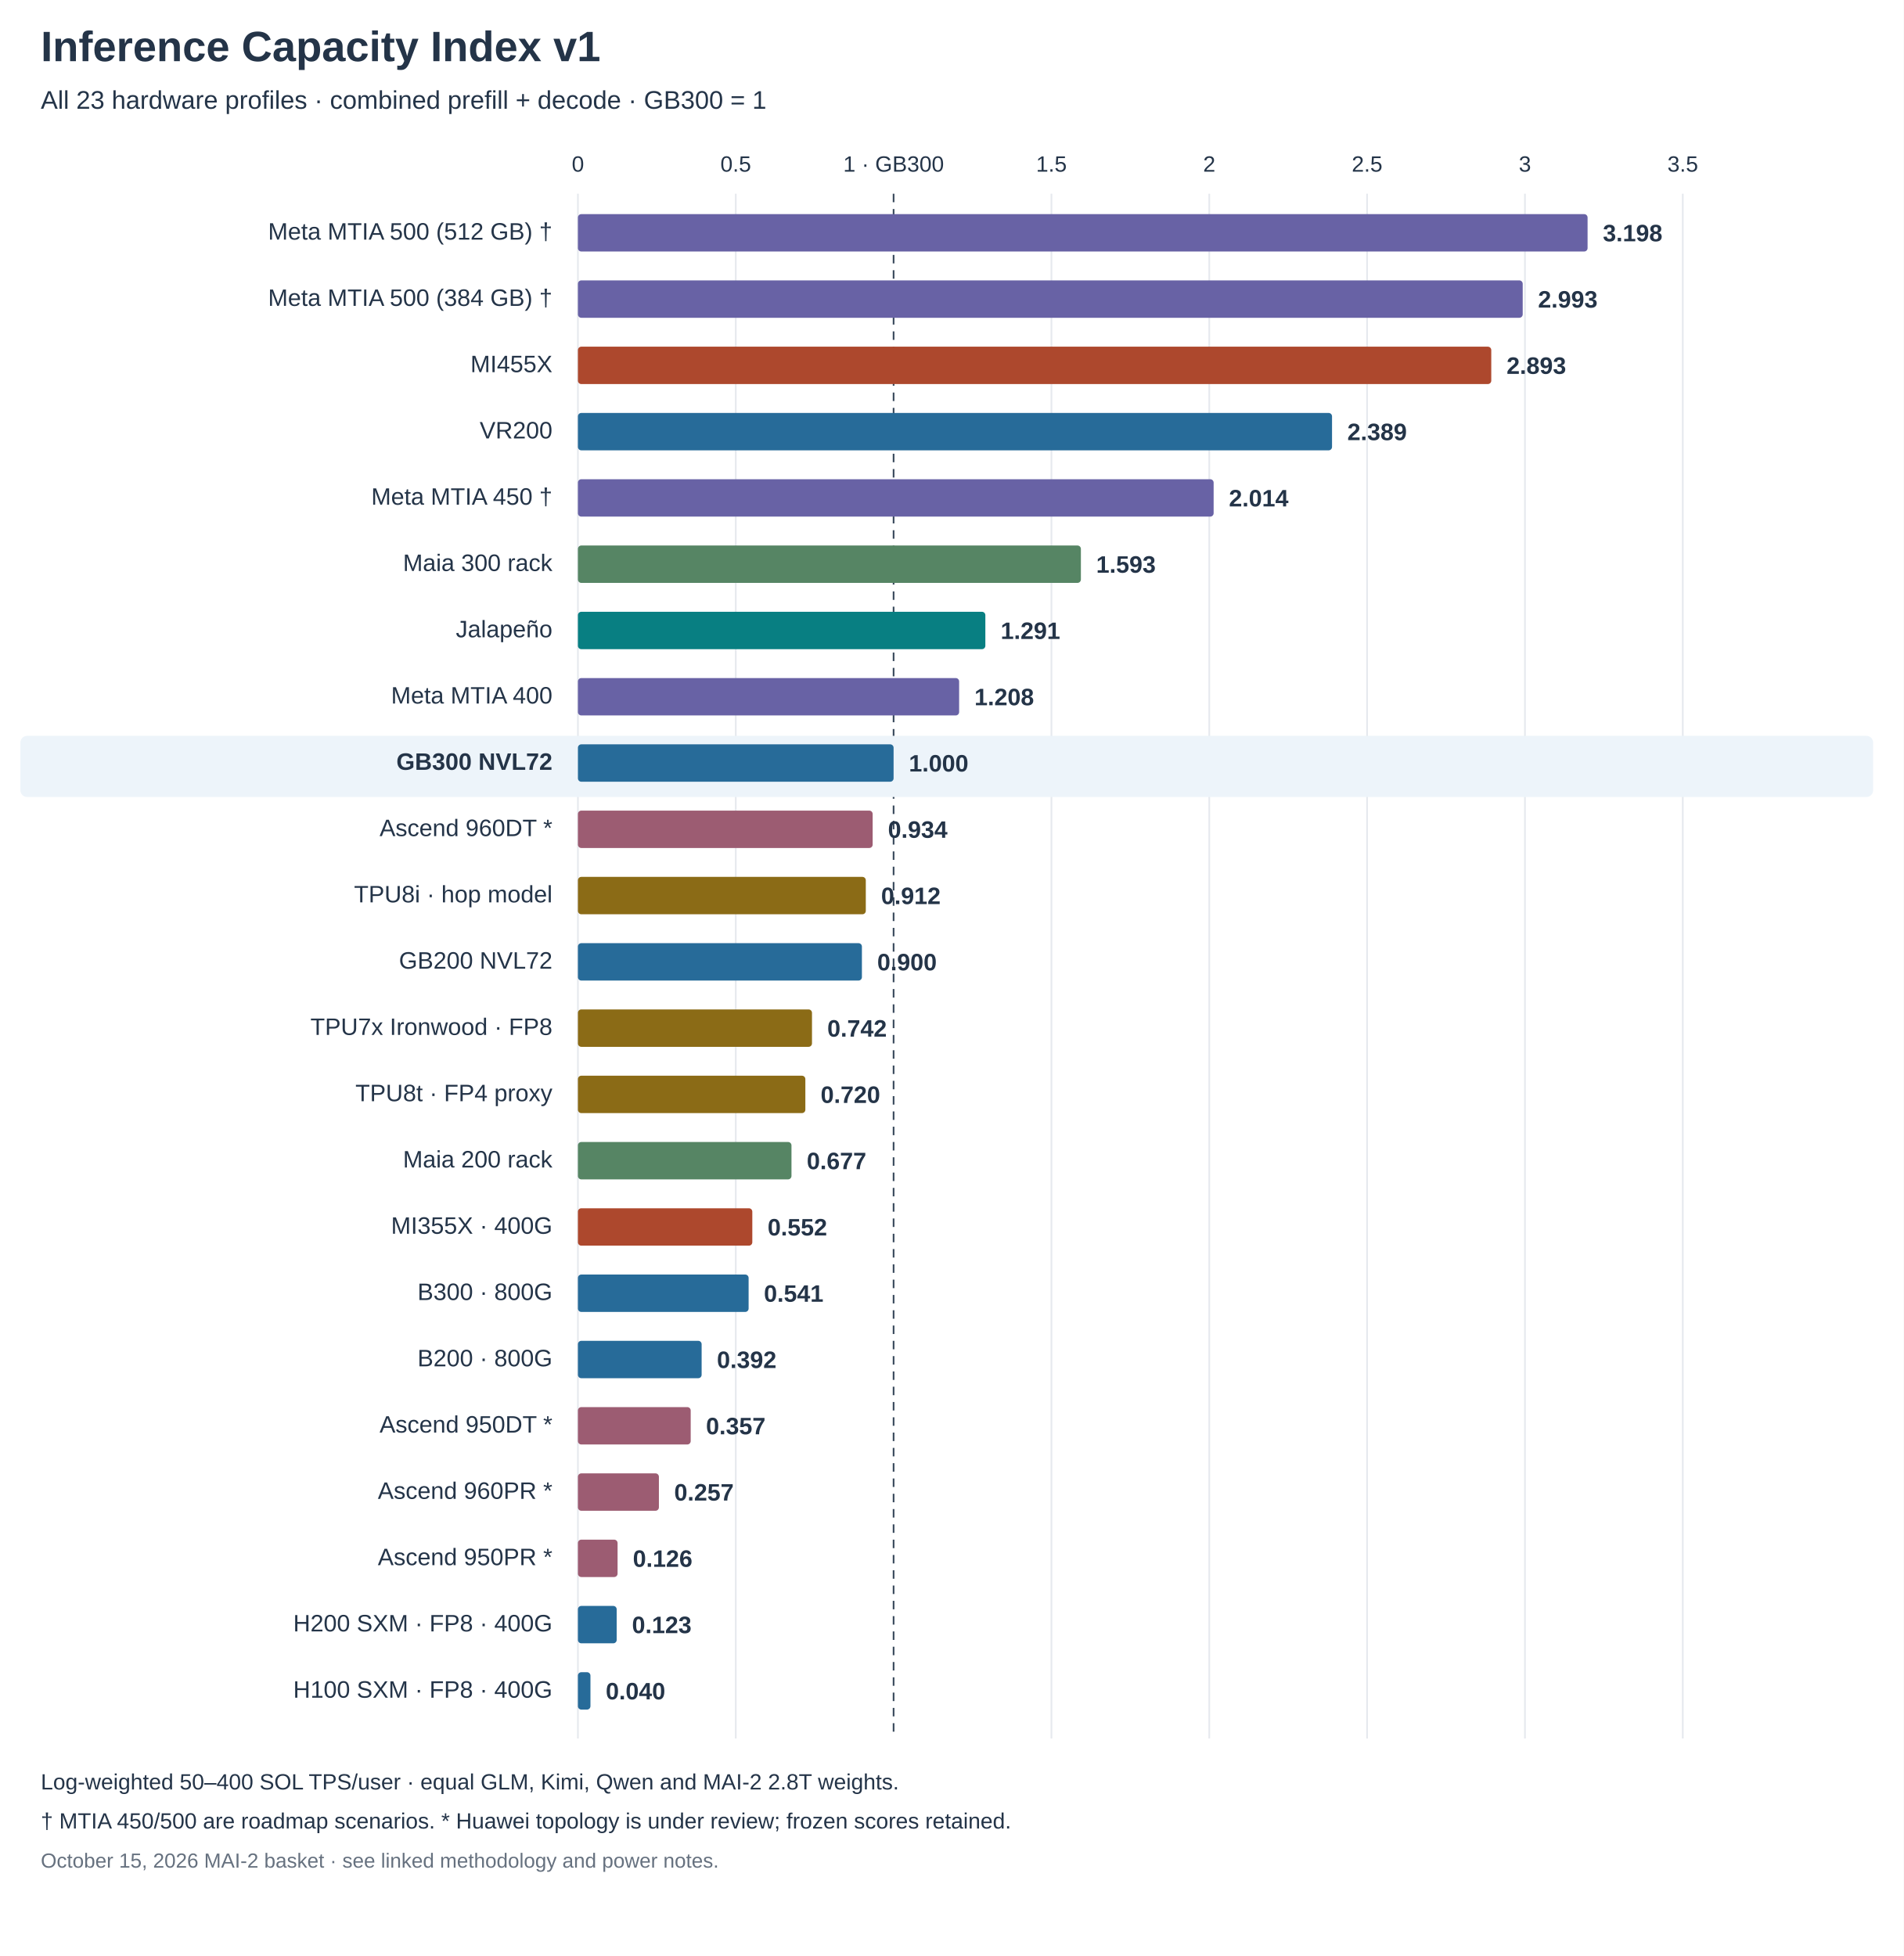
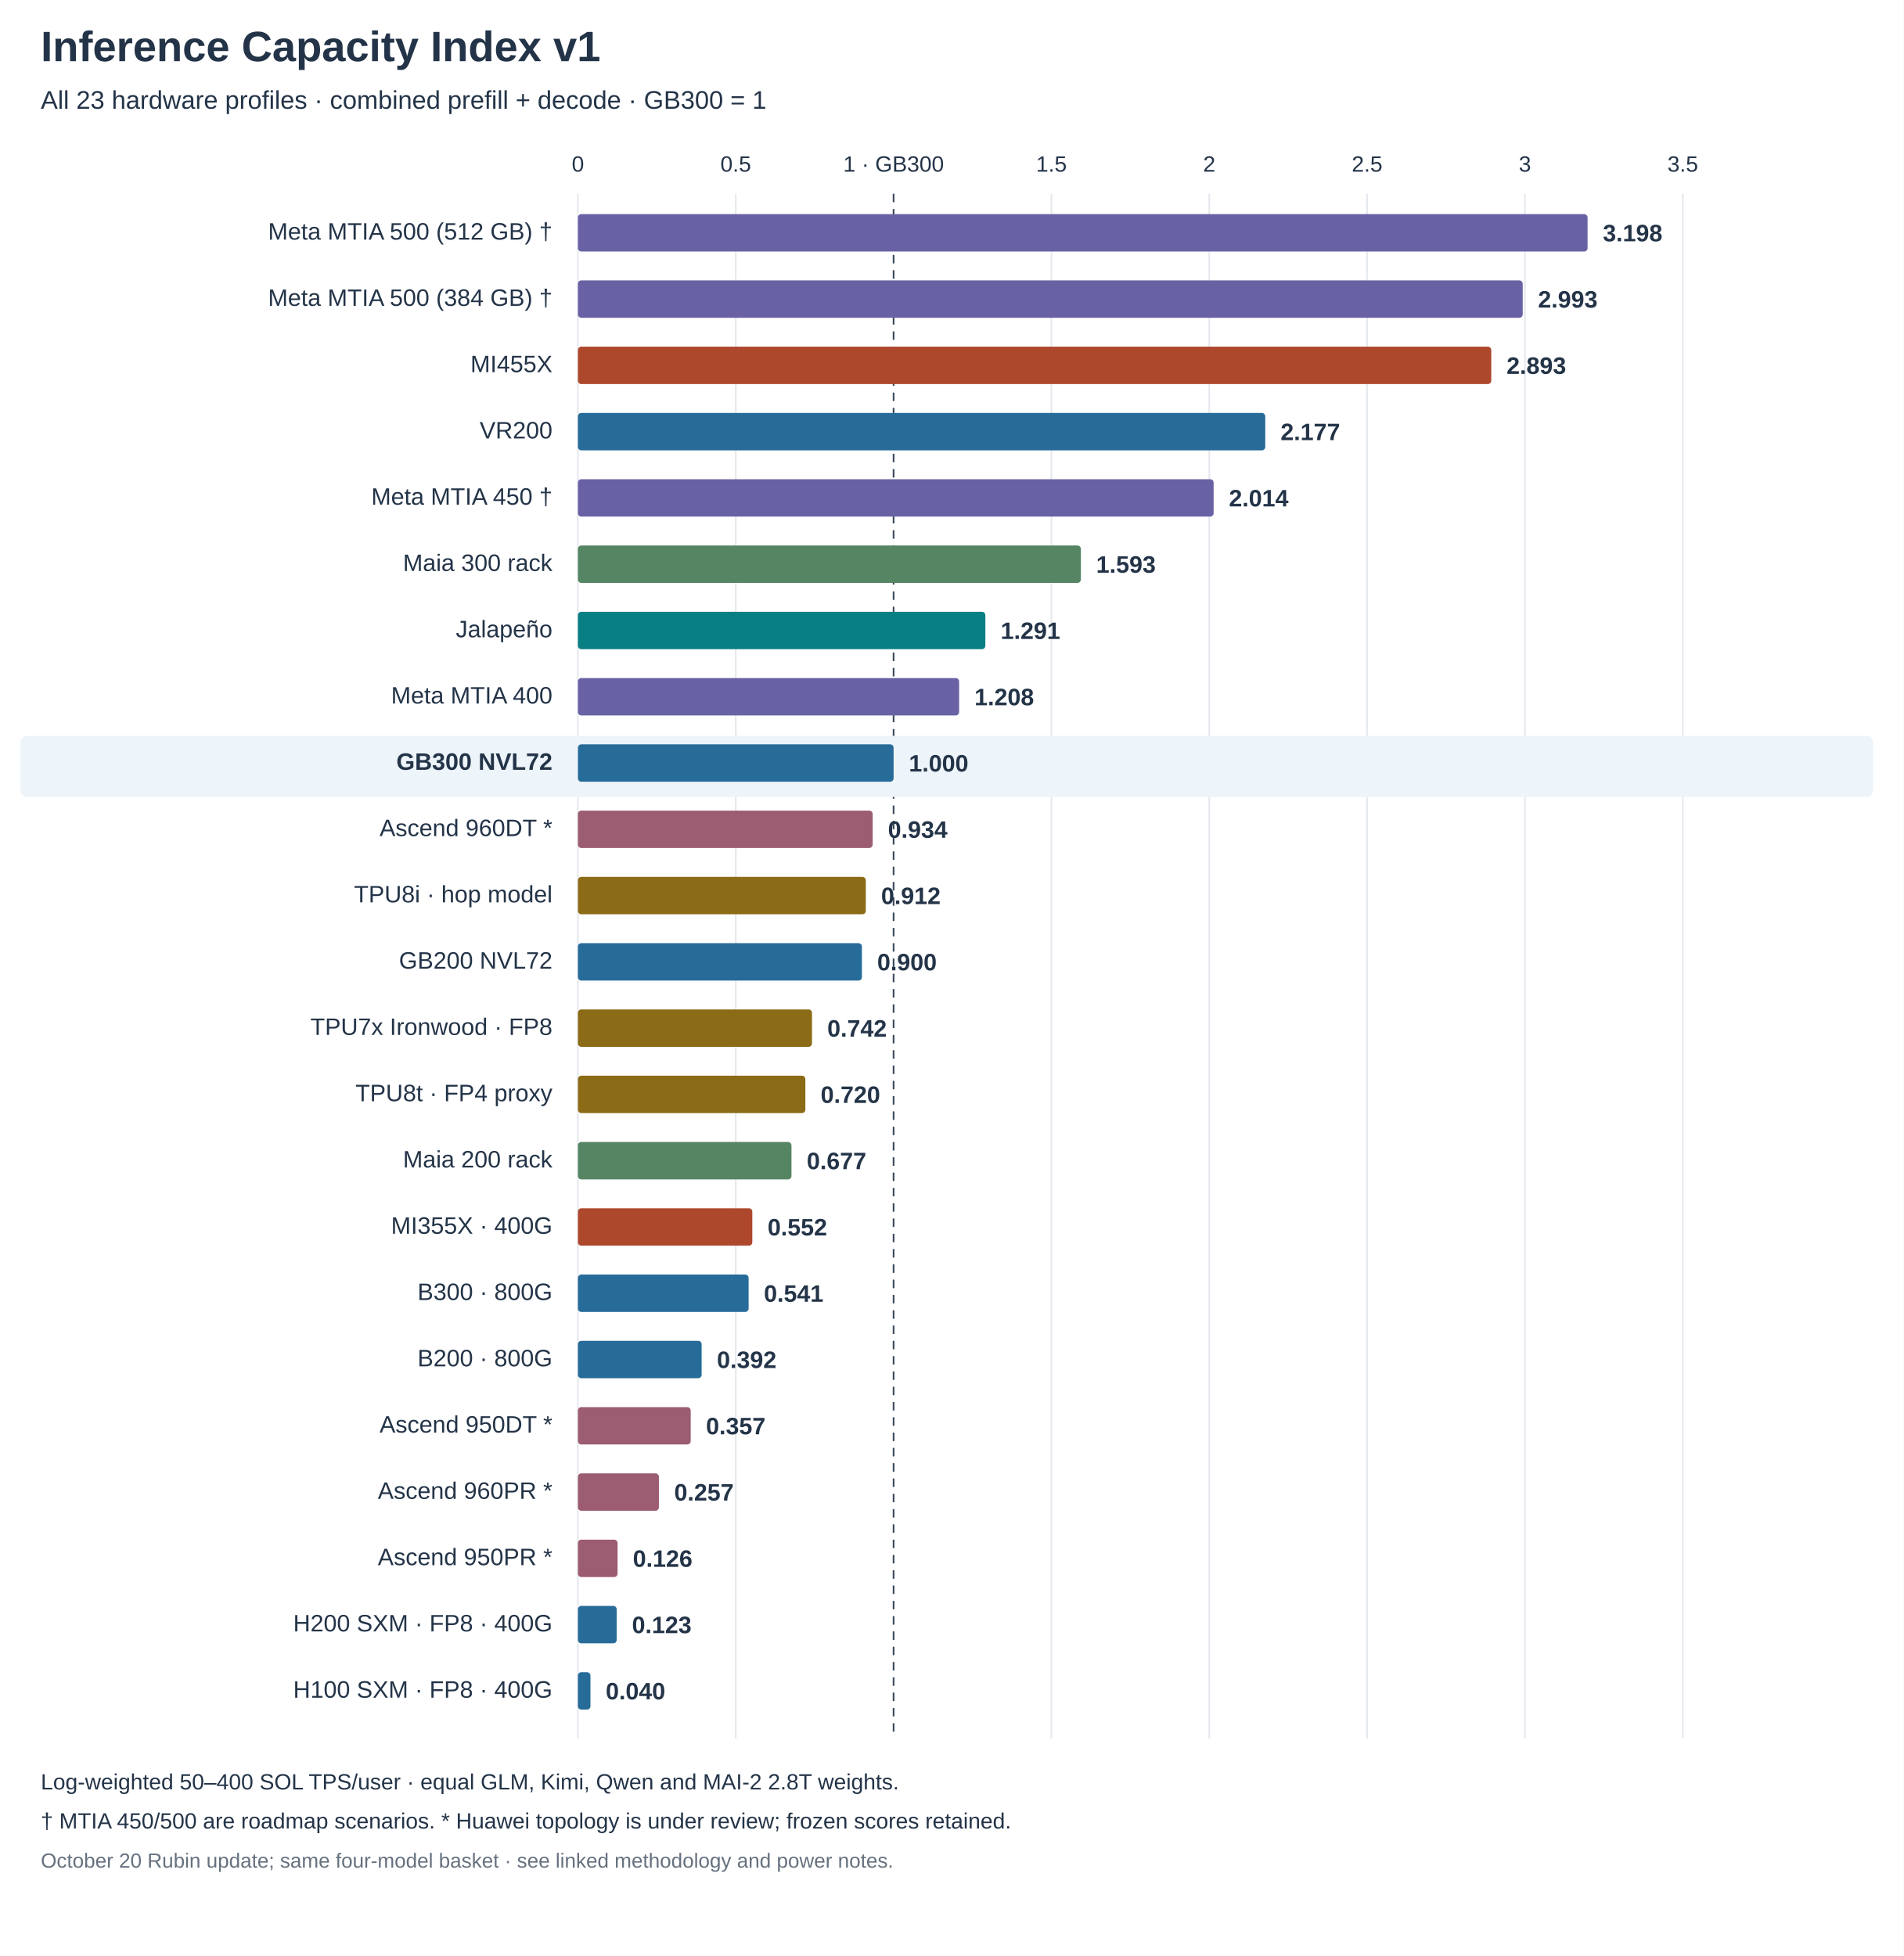
<svg xmlns="http://www.w3.org/2000/svg" viewBox="0 0 1120 1151" role="img" aria-labelledby="capacity-chart-title capacity-chart-desc">
  <rect width="100%" height="100%" fill="#ffffff" />
  <g font-family="Arial, sans-serif" fill="#243448">
    <text x="24" y="36" font-size="25" font-weight="700">Inference Capacity Index v1</text>
    <text x="24" y="64" font-size="15">All 23 hardware profiles · combined prefill + decode · GB300 = 1</text>
    <path d="M340.0,114 V1023" stroke="#e6e9ee" stroke-dasharray="none" />
    <text x="340.0" y="101" text-anchor="middle" font-size="13">0</text>
    <path d="M432.857,114 V1023" stroke="#e6e9ee" stroke-dasharray="none" />
    <text x="432.857" y="101" text-anchor="middle" font-size="13">0.5</text>
    <path d="M525.714,114 V1023" stroke="#3b4b5d" stroke-dasharray="5 4" />
    <text x="525.714" y="101" text-anchor="middle" font-size="13">1 · GB300</text>
    <path d="M618.571,114 V1023" stroke="#e6e9ee" stroke-dasharray="none" />
    <text x="618.571" y="101" text-anchor="middle" font-size="13">1.5</text>
    <path d="M711.429,114 V1023" stroke="#e6e9ee" stroke-dasharray="none" />
    <text x="711.429" y="101" text-anchor="middle" font-size="13">2</text>
    <path d="M804.286,114 V1023" stroke="#e6e9ee" stroke-dasharray="none" />
    <text x="804.286" y="101" text-anchor="middle" font-size="13">2.5</text>
    <path d="M897.143,114 V1023" stroke="#e6e9ee" stroke-dasharray="none" />
    <text x="897.143" y="101" text-anchor="middle" font-size="13">3</text>
    <path d="M990.0,114 V1023" stroke="#e6e9ee" stroke-dasharray="none" />
    <text x="990.0" y="101" text-anchor="middle" font-size="13">3.5</text>
    <text x="325" y="141" text-anchor="end" font-size="14" font-weight="400">Meta MTIA 500 (512 GB) †</text>
    <rect x="340" y="126" width="593.998" height="22" rx="2" fill="#6862a5" />
    <text x="942.998" y="142" font-size="14" font-weight="700">3.198</text>
    <text x="325" y="180" text-anchor="end" font-size="14" font-weight="400">Meta MTIA 500 (384 GB) †</text>
    <rect x="340" y="165" width="555.836" height="22" rx="2" fill="#6862a5" />
    <text x="904.836" y="181" font-size="14" font-weight="700">2.993</text>
    <text x="325" y="219" text-anchor="end" font-size="14" font-weight="400">MI455X</text>
    <rect x="340" y="204" width="537.337" height="22" rx="2" fill="#ad482d" />
    <text x="886.337" y="220" font-size="14" font-weight="700">2.893</text>
    <text x="325" y="258" text-anchor="end" font-size="14" font-weight="400">VR200</text>
-     <rect x="340" y="243" width="443.656" height="22" rx="2" fill="#276b99" />
-     <text x="792.656" y="259" font-size="14" font-weight="700">2.389</text>
+     <rect x="340" y="243" width="404.368" height="22" rx="2" fill="#276b99" />
+     <text x="753.368" y="259" font-size="14" font-weight="700">2.177</text>
    <text x="325" y="297" text-anchor="end" font-size="14" font-weight="400">Meta MTIA 450 †</text>
    <rect x="340" y="282" width="374.002" height="22" rx="2" fill="#6862a5" />
    <text x="723.002" y="298" font-size="14" font-weight="700">2.014</text>
    <text x="325" y="336" text-anchor="end" font-size="14" font-weight="400">Maia 300 rack</text>
    <rect x="340" y="321" width="295.904" height="22" rx="2" fill="#568564" />
    <text x="644.904" y="337" font-size="14" font-weight="700">1.593</text>
    <text x="325" y="375" text-anchor="end" font-size="14" font-weight="400">Jalapeño</text>
    <rect x="340" y="360" width="239.697" height="22" rx="2" fill="#087f82" />
    <text x="588.697" y="376" font-size="14" font-weight="700">1.291</text>
    <text x="325" y="414" text-anchor="end" font-size="14" font-weight="400">Meta MTIA 400</text>
    <rect x="340" y="399" width="224.273" height="22" rx="2" fill="#6862a5" />
    <text x="573.273" y="415" font-size="14" font-weight="700">1.208</text>
    <rect x="12" y="433" width="1090" height="36" fill="#edf4fa" rx="4" />
    <text x="325" y="453" text-anchor="end" font-size="14" font-weight="700">GB300 NVL72</text>
    <rect x="340" y="438" width="185.714" height="22" rx="2" fill="#276b99" />
    <text x="534.714" y="454" font-size="14" font-weight="700">1.000</text>
    <text x="325" y="492" text-anchor="end" font-size="14" font-weight="400">Ascend 960DT *</text>
    <rect x="340" y="477" width="173.402" height="22" rx="2" fill="#9c5c72" />
    <text x="522.402" y="493" font-size="14" font-weight="700">0.934</text>
    <text x="325" y="531" text-anchor="end" font-size="14" font-weight="400">TPU8i · hop model</text>
    <rect x="340" y="516" width="169.364" height="22" rx="2" fill="#8b6b16" />
    <text x="518.364" y="532" font-size="14" font-weight="700">0.912</text>
    <text x="325" y="570" text-anchor="end" font-size="14" font-weight="400">GB200 NVL72</text>
    <rect x="340" y="555" width="167.077" height="22" rx="2" fill="#276b99" />
    <text x="516.077" y="571" font-size="14" font-weight="700">0.900</text>
    <text x="325" y="609" text-anchor="end" font-size="14" font-weight="400">TPU7x Ironwood · FP8</text>
    <rect x="340" y="594" width="137.708" height="22" rx="2" fill="#8b6b16" />
    <text x="486.708" y="610" font-size="14" font-weight="700">0.742</text>
    <text x="325" y="648" text-anchor="end" font-size="14" font-weight="400">TPU8t · FP4 proxy</text>
    <rect x="340" y="633" width="133.802" height="22" rx="2" fill="#8b6b16" />
    <text x="482.802" y="649" font-size="14" font-weight="700">0.720</text>
    <text x="325" y="687" text-anchor="end" font-size="14" font-weight="400">Maia 200 rack</text>
    <rect x="340" y="672" width="125.641" height="22" rx="2" fill="#568564" />
    <text x="474.641" y="688" font-size="14" font-weight="700">0.677</text>
    <text x="325" y="726" text-anchor="end" font-size="14" font-weight="400">MI355X · 400G</text>
    <rect x="340" y="711" width="102.598" height="22" rx="2" fill="#ad482d" />
    <text x="451.598" y="727" font-size="14" font-weight="700">0.552</text>
    <text x="325" y="765" text-anchor="end" font-size="14" font-weight="400">B300 · 800G</text>
    <rect x="340" y="750" width="100.423" height="22" rx="2" fill="#276b99" />
    <text x="449.423" y="766" font-size="14" font-weight="700">0.541</text>
    <text x="325" y="804" text-anchor="end" font-size="14" font-weight="400">B200 · 800G</text>
    <rect x="340" y="789" width="72.783" height="22" rx="2" fill="#276b99" />
    <text x="421.783" y="805" font-size="14" font-weight="700">0.392</text>
    <text x="325" y="843" text-anchor="end" font-size="14" font-weight="400">Ascend 950DT *</text>
    <rect x="340" y="828" width="66.349" height="22" rx="2" fill="#9c5c72" />
    <text x="415.349" y="844" font-size="14" font-weight="700">0.357</text>
    <text x="325" y="882" text-anchor="end" font-size="14" font-weight="400">Ascend 960PR *</text>
    <rect x="340" y="867" width="47.643" height="22" rx="2" fill="#9c5c72" />
    <text x="396.643" y="883" font-size="14" font-weight="700">0.257</text>
    <text x="325" y="921" text-anchor="end" font-size="14" font-weight="400">Ascend 950PR *</text>
    <rect x="340" y="906" width="23.328" height="22" rx="2" fill="#9c5c72" />
    <text x="372.328" y="922" font-size="14" font-weight="700">0.126</text>
    <text x="325" y="960" text-anchor="end" font-size="14" font-weight="400">H200 SXM · FP8 · 400G</text>
    <rect x="340" y="945" width="22.808" height="22" rx="2" fill="#276b99" />
    <text x="371.808" y="961" font-size="14" font-weight="700">0.123</text>
    <text x="325" y="999" text-anchor="end" font-size="14" font-weight="400">H100 SXM · FP8 · 400G</text>
    <rect x="340" y="984" width="7.370" height="22" rx="2" fill="#276b99" />
    <text x="356.370" y="1000" font-size="14" font-weight="700">0.040</text>
    <text x="24" y="1053" font-size="13">Log-weighted 50–400 SOL TPS/user · equal GLM, Kimi, Qwen and MAI-2 2.8T weights.</text>
    <text x="24" y="1076" font-size="13">† MTIA 450/500 are roadmap scenarios. * Huawei topology is under review; frozen scores retained.</text>
-     <text x="24" y="1099" font-size="12" fill="#66717f">October 15, 2026 MAI-2 basket · see linked methodology and power notes.</text>
+     <text x="24" y="1099" font-size="12" fill="#66717f">October 20 Rubin update; same four-model basket · see linked methodology and power notes.</text>
  </g>
</svg>
